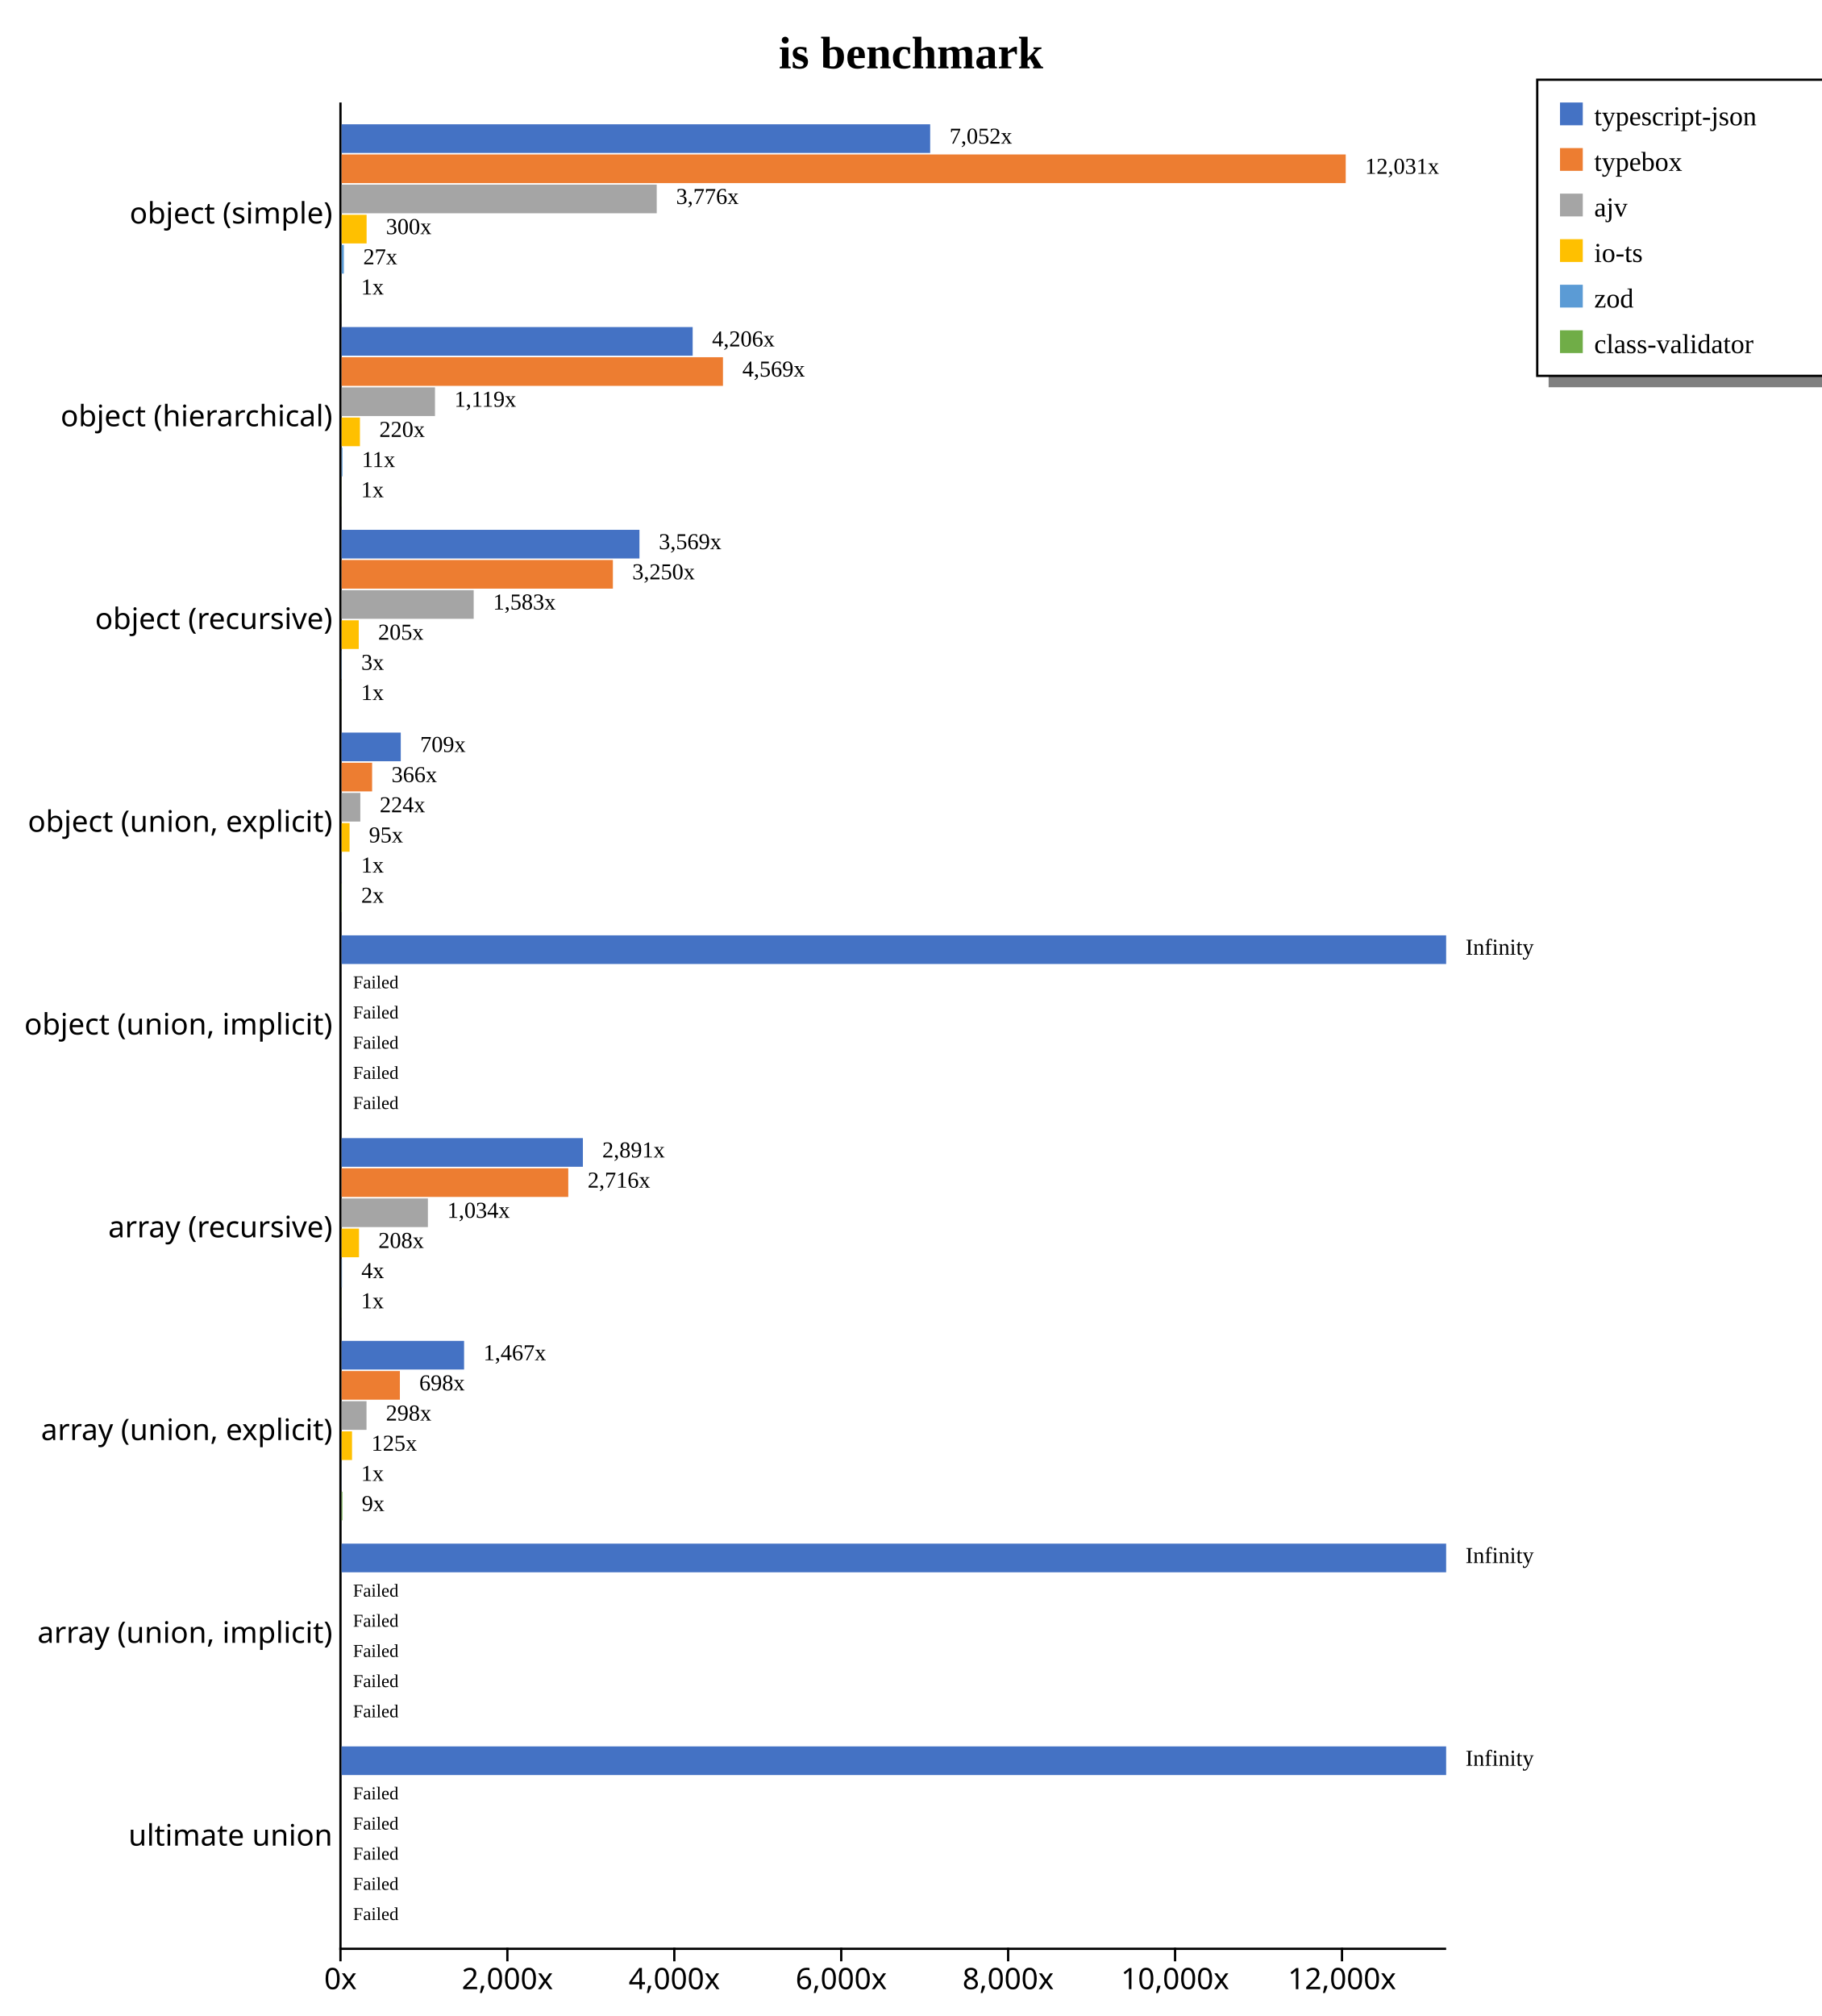
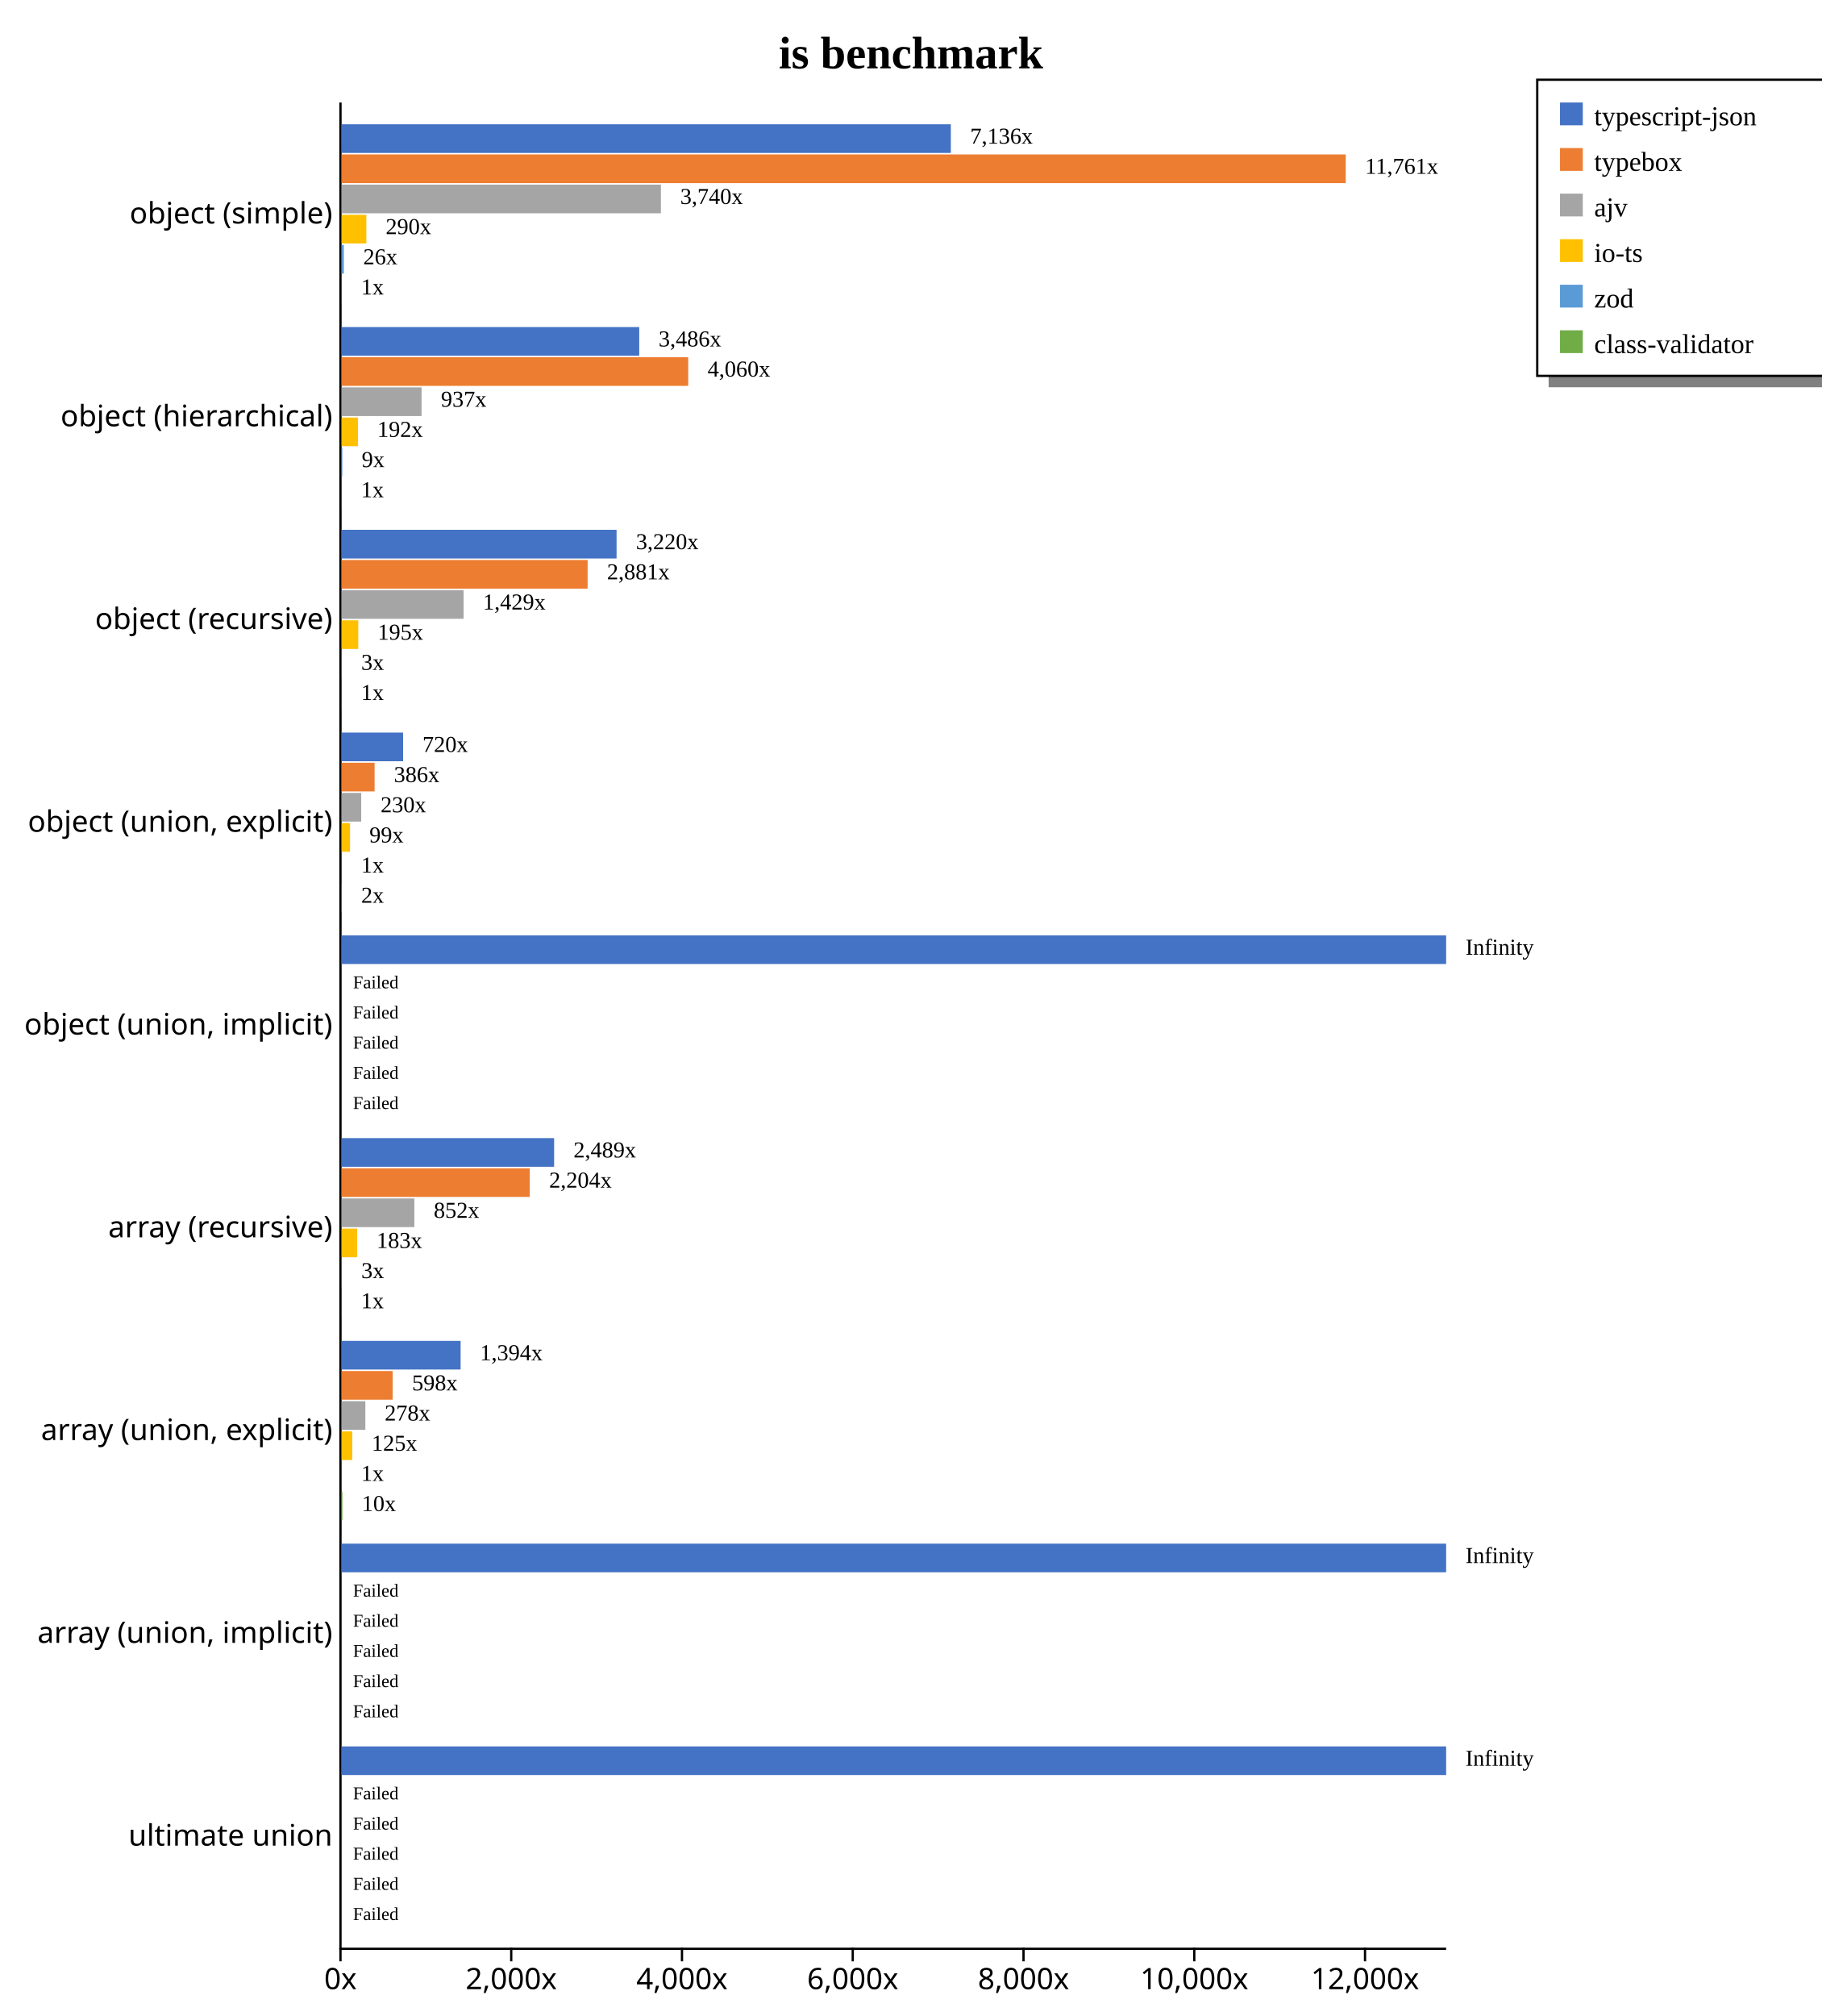
<svg xmlns="http://www.w3.org/2000/svg" width="800" height="885" style="background-color: white;">
  <g class="y axis" transform="translate(149,45)" fill="none" font-size="10" font-family="sans-serif" text-anchor="end" style="font-size: 13px;">
    <path class="domain" stroke="#000" d="M0,0.5H0.5V810.5H0" />
    <g class="tick" opacity="1" transform="translate(0,48.95604)" style="font-size: 13px;">
      <line stroke="#000" x2="0" />
      <text fill="#000" x="-3" dy="0.32em">object (simple)    </text>
    </g>
    <g class="tick" opacity="1" transform="translate(0,137.967)" style="font-size: 13px;">
      <line stroke="#000" x2="0" />
      <text fill="#000" x="-3" dy="0.32em">object (hierarchical)    </text>
    </g>
    <g class="tick" opacity="1" transform="translate(0,226.978)" style="font-size: 13px;">
      <line stroke="#000" x2="0" />
      <text fill="#000" x="-3" dy="0.32em">object (recursive)    </text>
    </g>
    <g class="tick" opacity="1" transform="translate(0,315.989)" style="font-size: 13px;">
      <line stroke="#000" x2="0" />
      <text fill="#000" x="-3" dy="0.32em">object (union, explicit)    </text>
    </g>
    <g class="tick" opacity="1" transform="translate(0,405)" style="font-size: 13px;">
      <line stroke="#000" x2="0" />
      <text fill="#000" x="-3" dy="0.32em">object (union, implicit)    </text>
    </g>
    <g class="tick" opacity="1" transform="translate(0,494.011)" style="font-size: 13px;">
      <line stroke="#000" x2="0" />
      <text fill="#000" x="-3" dy="0.32em">array (recursive)    </text>
    </g>
    <g class="tick" opacity="1" transform="translate(0,583.022)" style="font-size: 13px;">
      <line stroke="#000" x2="0" />
      <text fill="#000" x="-3" dy="0.32em">array (union, explicit)    </text>
    </g>
    <g class="tick" opacity="1" transform="translate(0,672.033)" style="font-size: 13px;">
      <line stroke="#000" x2="0" />
      <text fill="#000" x="-3" dy="0.32em">array (union, implicit)    </text>
    </g>
    <g class="tick" opacity="1" transform="translate(0,761.044)" style="font-size: 13px;">
      <line stroke="#000" x2="0" />
      <text fill="#000" x="-3" dy="0.32em">ultimate union    </text>
    </g>
  </g>
  <g class="x axis" transform="translate(149,855)" fill="none" font-size="10" font-family="sans-serif" text-anchor="middle" style="font-size: 13px;">
    <path class="domain" stroke="#000" d="M0.5,0V0.5H485.5V0" />
    <g class="tick" opacity="1" transform="translate(0.5,0)" style="font-size: 13px;">
      <line stroke="#000" y2="6" />
      <text fill="#000" y="9" dy="0.71em">0x</text>
    </g>
-     <g class="tick" opacity="1" transform="translate(73.79507,0)" style="font-size: 13px;">
+     <g class="tick" opacity="1" transform="translate(75.48028,0)" style="font-size: 13px;">
      <line stroke="#000" y2="6" />
      <text fill="#000" y="9" dy="0.71em">2,000x</text>
    </g>
-     <g class="tick" opacity="1" transform="translate(147.0901,0)" style="font-size: 13px;">
+     <g class="tick" opacity="1" transform="translate(150.4606,0)" style="font-size: 13px;">
      <line stroke="#000" y2="6" />
      <text fill="#000" y="9" dy="0.71em">4,000x</text>
    </g>
-     <g class="tick" opacity="1" transform="translate(220.3852,0)" style="font-size: 13px;">
+     <g class="tick" opacity="1" transform="translate(225.4408,0)" style="font-size: 13px;">
      <line stroke="#000" y2="6" />
      <text fill="#000" y="9" dy="0.71em">6,000x</text>
    </g>
-     <g class="tick" opacity="1" transform="translate(293.6803,0)" style="font-size: 13px;">
+     <g class="tick" opacity="1" transform="translate(300.4211,0)" style="font-size: 13px;">
      <line stroke="#000" y2="6" />
      <text fill="#000" y="9" dy="0.71em">8,000x</text>
    </g>
-     <g class="tick" opacity="1" transform="translate(366.9754,0)" style="font-size: 13px;">
+     <g class="tick" opacity="1" transform="translate(375.4014,0)" style="font-size: 13px;">
      <line stroke="#000" y2="6" />
      <text fill="#000" y="9" dy="0.71em">10,000x</text>
    </g>
-     <g class="tick" opacity="1" transform="translate(440.2704,0)" style="font-size: 13px;">
+     <g class="tick" opacity="1" transform="translate(450.3817,0)" style="font-size: 13px;">
      <line stroke="#000" y2="6" />
      <text fill="#000" y="9" dy="0.71em">12,000x</text>
    </g>
  </g>
  <text transform="translate(400, 30)" style="text-anchor: middle; font-size: 20px; font-weight: bold;">is benchmark</text>
  <rect x="680" y="165" width="200" height="5" fill="gray" />
  <rect x="675" y="35" width="200" height="130" fill="none" stroke="black" />
  <rect x="685" y="45" width="10" height="10" style="fill: #4472c4;" />
  <text x="700" y="55" style="font-size: 12px;">typescript-json</text>
  <rect x="685" y="65" width="10" height="10" style="fill: #ed7d31;" />
  <text x="700" y="75" style="font-size: 12px;">typebox</text>
  <rect x="685" y="85" width="10" height="10" style="fill: #a5a5a5;" />
  <text x="700" y="95" style="font-size: 12px;">ajv</text>
  <rect x="685" y="105" width="10" height="10" style="fill: #ffc000;" />
  <text x="700" y="115" style="font-size: 12px;">io-ts</text>
  <rect x="685" y="125" width="10" height="10" style="fill: #5b9bd5;" />
  <text x="700" y="135" style="font-size: 12px;">zod</text>
  <rect x="685" y="145" width="10" height="10" style="fill: #70ad47;" />
  <text x="700" y="155" style="font-size: 12px;">class-validator</text>
  <g style="font-size: 13px;">
    <g style="font-size: 13px;">
-       <rect x="150" y="54.563" width="258.439" height="12.579" fill="#4472c4" />
+       <rect x="150" y="54.563" width="267.512" height="12.579" fill="#4472c4" />
      <rect x="150" y="67.804" width="440.909" height="12.579" fill="#ed7d31" />
-       <rect x="150" y="81.046" width="138.371" height="12.579" fill="#a5a5a5" />
-       <rect x="150" y="94.287" width="10.979" height="12.579" fill="#ffc000" />
-       <rect x="150" y="107.528" width="0.981" height="12.579" fill="#5b9bd5" />
+       <rect x="150" y="81.046" width="140.203" height="12.579" fill="#a5a5a5" />
+       <rect x="150" y="94.287" width="10.856" height="12.579" fill="#ffc000" />
+       <rect x="150" y="107.528" width="0.987" height="12.579" fill="#5b9bd5" />
      <rect x="150" y="120.77" width="0.037" height="12.579" fill="#70ad47" />
-       <text class="label" x="416.939" y="63.063" font-size="10px">7,052x</text>
-       <text class="label" x="599.409" y="76.304" font-size="10px">12,031x</text>
-       <text class="label" x="296.871" y="89.546" font-size="10px">3,776x</text>
-       <text class="label" x="169.479" y="102.787" font-size="10px">300x</text>
-       <text class="label" x="159.481" y="116.028" font-size="10px">27x</text>
+       <text class="label" x="426.012" y="63.063" font-size="10px">7,136x</text>
+       <text class="label" x="599.409" y="76.304" font-size="10px">11,761x</text>
+       <text class="label" x="298.703" y="89.546" font-size="10px">3,740x</text>
+       <text class="label" x="169.356" y="102.787" font-size="10px">290x</text>
+       <text class="label" x="159.487" y="116.028" font-size="10px">26x</text>
      <text class="label" x="158.537" y="129.27" font-size="10px">1x</text>
-       <text class="label" x="413.439" y="64.563" font-size="8px" />
+       <text class="label" x="422.512" y="64.563" font-size="8px" />
      <text class="label" x="595.909" y="77.804" font-size="8px" />
-       <text class="label" x="293.371" y="91.046" font-size="8px" />
-       <text class="label" x="165.979" y="104.287" font-size="8px" />
-       <text class="label" x="155.981" y="117.528" font-size="8px" />
+       <text class="label" x="295.203" y="91.046" font-size="8px" />
+       <text class="label" x="165.856" y="104.287" font-size="8px" />
+       <text class="label" x="155.987" y="117.528" font-size="8px" />
      <text class="label" x="155.037" y="130.77" font-size="8px" />
    </g>
    <g style="font-size: 13px;">
-       <rect x="150" y="143.574" width="154.15" height="12.579" fill="#4472c4" />
-       <rect x="150" y="156.815" width="167.454" height="12.579" fill="#ed7d31" />
-       <rect x="150" y="170.057" width="41.004" height="12.579" fill="#a5a5a5" />
-       <rect x="150" y="183.298" width="8.05" height="12.579" fill="#ffc000" />
-       <rect x="150" y="196.539" width="0.385" height="12.579" fill="#5b9bd5" />
+       <rect x="150" y="143.574" width="130.688" height="12.579" fill="#4472c4" />
+       <rect x="150" y="156.815" width="152.197" height="12.579" fill="#ed7d31" />
+       <rect x="150" y="170.057" width="35.112" height="12.579" fill="#a5a5a5" />
+       <rect x="150" y="183.298" width="7.187" height="12.579" fill="#ffc000" />
+       <rect x="150" y="196.539" width="0.323" height="12.579" fill="#5b9bd5" />
      <rect x="150" y="209.781" width="0.037" height="12.579" fill="#70ad47" />
-       <text class="label" x="312.65" y="152.074" font-size="10px">4,206x</text>
-       <text class="label" x="325.954" y="165.315" font-size="10px">4,569x</text>
-       <text class="label" x="199.504" y="178.557" font-size="10px">1,119x</text>
-       <text class="label" x="166.55" y="191.798" font-size="10px">220x</text>
-       <text class="label" x="158.885" y="205.039" font-size="10px">11x</text>
+       <text class="label" x="289.188" y="152.074" font-size="10px">3,486x</text>
+       <text class="label" x="310.697" y="165.315" font-size="10px">4,060x</text>
+       <text class="label" x="193.612" y="178.557" font-size="10px">937x</text>
+       <text class="label" x="165.687" y="191.798" font-size="10px">192x</text>
+       <text class="label" x="158.823" y="205.039" font-size="10px">9x</text>
      <text class="label" x="158.537" y="218.281" font-size="10px">1x</text>
-       <text class="label" x="309.15" y="153.574" font-size="8px" />
-       <text class="label" x="322.454" y="166.815" font-size="8px" />
-       <text class="label" x="196.004" y="180.057" font-size="8px" />
-       <text class="label" x="163.05" y="193.298" font-size="8px" />
-       <text class="label" x="155.385" y="206.539" font-size="8px" />
+       <text class="label" x="285.688" y="153.574" font-size="8px" />
+       <text class="label" x="307.197" y="166.815" font-size="8px" />
+       <text class="label" x="190.112" y="180.057" font-size="8px" />
+       <text class="label" x="162.187" y="193.298" font-size="8px" />
+       <text class="label" x="155.323" y="206.539" font-size="8px" />
      <text class="label" x="155.037" y="219.781" font-size="8px" />
    </g>
    <g style="font-size: 13px;">
-       <rect x="150" y="232.585" width="130.783" height="12.579" fill="#4472c4" />
-       <rect x="150" y="245.826" width="119.121" height="12.579" fill="#ed7d31" />
-       <rect x="150" y="259.068" width="57.999" height="12.579" fill="#a5a5a5" />
-       <rect x="150" y="272.309" width="7.531" height="12.579" fill="#ffc000" />
-       <rect x="150" y="285.55" width="0.103" height="12.579" fill="#5b9bd5" />
+       <rect x="150" y="232.585" width="120.736" height="12.579" fill="#4472c4" />
+       <rect x="150" y="245.826" width="108.026" height="12.579" fill="#ed7d31" />
+       <rect x="150" y="259.068" width="53.557" height="12.579" fill="#a5a5a5" />
+       <rect x="150" y="272.309" width="7.315" height="12.579" fill="#ffc000" />
+       <rect x="150" y="285.55" width="0.095" height="12.579" fill="#5b9bd5" />
      <rect x="150" y="298.792" width="0.037" height="12.579" fill="#70ad47" />
-       <text class="label" x="289.283" y="241.085" font-size="10px">3,569x</text>
-       <text class="label" x="277.621" y="254.326" font-size="10px">3,250x</text>
-       <text class="label" x="216.499" y="267.568" font-size="10px">1,583x</text>
-       <text class="label" x="166.031" y="280.809" font-size="10px">205x</text>
-       <text class="label" x="158.603" y="294.05" font-size="10px">3x</text>
+       <text class="label" x="279.236" y="241.085" font-size="10px">3,220x</text>
+       <text class="label" x="266.526" y="254.326" font-size="10px">2,881x</text>
+       <text class="label" x="212.057" y="267.568" font-size="10px">1,429x</text>
+       <text class="label" x="165.815" y="280.809" font-size="10px">195x</text>
+       <text class="label" x="158.595" y="294.05" font-size="10px">3x</text>
      <text class="label" x="158.537" y="307.292" font-size="10px">1x</text>
-       <text class="label" x="285.783" y="242.585" font-size="8px" />
-       <text class="label" x="274.121" y="255.826" font-size="8px" />
-       <text class="label" x="212.999" y="269.068" font-size="8px" />
-       <text class="label" x="162.531" y="282.309" font-size="8px" />
-       <text class="label" x="155.103" y="295.55" font-size="8px" />
+       <text class="label" x="275.736" y="242.585" font-size="8px" />
+       <text class="label" x="263.026" y="255.826" font-size="8px" />
+       <text class="label" x="208.557" y="269.068" font-size="8px" />
+       <text class="label" x="162.315" y="282.309" font-size="8px" />
+       <text class="label" x="155.095" y="295.55" font-size="8px" />
      <text class="label" x="155.037" y="308.792" font-size="8px" />
    </g>
    <g style="font-size: 13px;">
-       <rect x="150" y="321.596" width="25.977" height="12.579" fill="#4472c4" />
-       <rect x="150" y="334.837" width="13.396" height="12.579" fill="#ed7d31" />
-       <rect x="150" y="348.079" width="8.212" height="12.579" fill="#a5a5a5" />
-       <rect x="150" y="361.32" width="3.492" height="12.579" fill="#ffc000" />
+       <rect x="150" y="321.596" width="27.004" height="12.579" fill="#4472c4" />
+       <rect x="150" y="334.837" width="14.479" height="12.579" fill="#ed7d31" />
+       <rect x="150" y="348.079" width="8.61" height="12.579" fill="#a5a5a5" />
+       <rect x="150" y="361.32" width="3.701" height="12.579" fill="#ffc000" />
      <rect x="150" y="374.561" width="0.037" height="12.579" fill="#5b9bd5" />
-       <rect x="150" y="387.803" width="0.084" height="12.579" fill="#70ad47" />
-       <text class="label" x="184.477" y="330.096" font-size="10px">709x</text>
-       <text class="label" x="171.896" y="343.337" font-size="10px">366x</text>
-       <text class="label" x="166.712" y="356.579" font-size="10px">224x</text>
-       <text class="label" x="161.992" y="369.82" font-size="10px">95x</text>
+       <rect x="150" y="387.803" width="0.09" height="12.579" fill="#70ad47" />
+       <text class="label" x="185.504" y="330.096" font-size="10px">720x</text>
+       <text class="label" x="172.979" y="343.337" font-size="10px">386x</text>
+       <text class="label" x="167.11" y="356.579" font-size="10px">230x</text>
+       <text class="label" x="162.201" y="369.82" font-size="10px">99x</text>
      <text class="label" x="158.537" y="383.061" font-size="10px">1x</text>
-       <text class="label" x="158.584" y="396.303" font-size="10px">2x</text>
-       <text class="label" x="180.977" y="331.596" font-size="8px" />
-       <text class="label" x="168.396" y="344.837" font-size="8px" />
-       <text class="label" x="163.212" y="358.079" font-size="8px" />
-       <text class="label" x="158.492" y="371.32" font-size="8px" />
+       <text class="label" x="158.59" y="396.303" font-size="10px">2x</text>
+       <text class="label" x="182.004" y="331.596" font-size="8px" />
+       <text class="label" x="169.479" y="344.837" font-size="8px" />
+       <text class="label" x="163.61" y="358.079" font-size="8px" />
+       <text class="label" x="158.701" y="371.32" font-size="8px" />
      <text class="label" x="155.037" y="384.561" font-size="8px" />
-       <text class="label" x="155.084" y="397.803" font-size="8px" />
+       <text class="label" x="155.09" y="397.803" font-size="8px" />
    </g>
    <g style="font-size: 13px;">
      <rect x="150" y="410.607" width="485" height="12.579" fill="#4472c4" />
      <rect x="150" y="423.848" width="0" height="12.579" fill="#ed7d31" />
      <rect x="150" y="437.09" width="0" height="12.579" fill="#a5a5a5" />
      <rect x="150" y="450.331" width="0" height="12.579" fill="#ffc000" />
      <rect x="150" y="463.572" width="0" height="12.579" fill="#5b9bd5" />
      <rect x="150" y="476.814" width="0" height="12.579" fill="#70ad47" />
      <text class="label" x="643.5" y="419.107" font-size="10px">Infinity</text>
      <text class="label" x="158.5" y="432.348" font-size="10px" />
      <text class="label" x="158.5" y="445.59" font-size="10px" />
      <text class="label" x="158.5" y="458.831" font-size="10px" />
      <text class="label" x="158.5" y="472.072" font-size="10px" />
      <text class="label" x="158.5" y="485.314" font-size="10px" />
      <text class="label" x="640" y="420.607" font-size="8px" />
      <text class="label" x="155" y="433.848" font-size="8px">Failed</text>
      <text class="label" x="155" y="447.09" font-size="8px">Failed</text>
      <text class="label" x="155" y="460.331" font-size="8px">Failed</text>
      <text class="label" x="155" y="473.572" font-size="8px">Failed</text>
      <text class="label" x="155" y="486.814" font-size="8px">Failed</text>
    </g>
    <g style="font-size: 13px;">
-       <rect x="150" y="499.618" width="105.947" height="12.579" fill="#4472c4" />
-       <rect x="150" y="512.859" width="99.526" height="12.579" fill="#ed7d31" />
-       <rect x="150" y="526.101" width="37.886" height="12.579" fill="#a5a5a5" />
-       <rect x="150" y="539.342" width="7.638" height="12.579" fill="#ffc000" />
-       <rect x="150" y="552.583" width="0.155" height="12.579" fill="#5b9bd5" />
+       <rect x="150" y="499.618" width="93.314" height="12.579" fill="#4472c4" />
+       <rect x="150" y="512.859" width="82.615" height="12.579" fill="#ed7d31" />
+       <rect x="150" y="526.101" width="31.948" height="12.579" fill="#a5a5a5" />
+       <rect x="150" y="539.342" width="6.849" height="12.579" fill="#ffc000" />
+       <rect x="150" y="552.583" width="0.128" height="12.579" fill="#5b9bd5" />
      <rect x="150" y="565.825" width="0.037" height="12.579" fill="#70ad47" />
-       <text class="label" x="264.447" y="508.118" font-size="10px">2,891x</text>
-       <text class="label" x="258.026" y="521.359" font-size="10px">2,716x</text>
-       <text class="label" x="196.386" y="534.601" font-size="10px">1,034x</text>
-       <text class="label" x="166.138" y="547.842" font-size="10px">208x</text>
-       <text class="label" x="158.655" y="561.083" font-size="10px">4x</text>
+       <text class="label" x="251.814" y="508.118" font-size="10px">2,489x</text>
+       <text class="label" x="241.115" y="521.359" font-size="10px">2,204x</text>
+       <text class="label" x="190.448" y="534.601" font-size="10px">852x</text>
+       <text class="label" x="165.349" y="547.842" font-size="10px">183x</text>
+       <text class="label" x="158.628" y="561.083" font-size="10px">3x</text>
      <text class="label" x="158.537" y="574.325" font-size="10px">1x</text>
-       <text class="label" x="260.947" y="509.618" font-size="8px" />
-       <text class="label" x="254.526" y="522.859" font-size="8px" />
-       <text class="label" x="192.886" y="536.101" font-size="8px" />
-       <text class="label" x="162.638" y="549.342" font-size="8px" />
-       <text class="label" x="155.155" y="562.583" font-size="8px" />
+       <text class="label" x="248.314" y="509.618" font-size="8px" />
+       <text class="label" x="237.615" y="522.859" font-size="8px" />
+       <text class="label" x="186.948" y="536.101" font-size="8px" />
+       <text class="label" x="161.849" y="549.342" font-size="8px" />
+       <text class="label" x="155.128" y="562.583" font-size="8px" />
      <text class="label" x="155.037" y="575.825" font-size="8px" />
    </g>
    <g style="font-size: 13px;">
-       <rect x="150" y="588.629" width="53.776" height="12.579" fill="#4472c4" />
-       <rect x="150" y="601.87" width="25.59" height="12.579" fill="#ed7d31" />
-       <rect x="150" y="615.112" width="10.934" height="12.579" fill="#a5a5a5" />
-       <rect x="150" y="628.353" width="4.574" height="12.579" fill="#ffc000" />
+       <rect x="150" y="588.629" width="52.25" height="12.579" fill="#4472c4" />
+       <rect x="150" y="601.87" width="22.427" height="12.579" fill="#ed7d31" />
+       <rect x="150" y="615.112" width="10.419" height="12.579" fill="#a5a5a5" />
+       <rect x="150" y="628.353" width="4.688" height="12.579" fill="#ffc000" />
      <rect x="150" y="641.594" width="0.037" height="12.579" fill="#5b9bd5" />
-       <rect x="150" y="654.836" width="0.345" height="12.579" fill="#70ad47" />
-       <text class="label" x="212.276" y="597.129" font-size="10px">1,467x</text>
-       <text class="label" x="184.09" y="610.37" font-size="10px">698x</text>
-       <text class="label" x="169.434" y="623.612" font-size="10px">298x</text>
-       <text class="label" x="163.074" y="636.853" font-size="10px">125x</text>
+       <rect x="150" y="654.836" width="0.361" height="12.579" fill="#70ad47" />
+       <text class="label" x="210.75" y="597.129" font-size="10px">1,394x</text>
+       <text class="label" x="180.927" y="610.37" font-size="10px">598x</text>
+       <text class="label" x="168.919" y="623.612" font-size="10px">278x</text>
+       <text class="label" x="163.188" y="636.853" font-size="10px">125x</text>
      <text class="label" x="158.537" y="650.094" font-size="10px">1x</text>
-       <text class="label" x="158.845" y="663.336" font-size="10px">9x</text>
-       <text class="label" x="208.776" y="598.629" font-size="8px" />
-       <text class="label" x="180.59" y="611.87" font-size="8px" />
-       <text class="label" x="165.934" y="625.112" font-size="8px" />
-       <text class="label" x="159.574" y="638.353" font-size="8px" />
+       <text class="label" x="158.861" y="663.336" font-size="10px">10x</text>
+       <text class="label" x="207.25" y="598.629" font-size="8px" />
+       <text class="label" x="177.427" y="611.87" font-size="8px" />
+       <text class="label" x="165.419" y="625.112" font-size="8px" />
+       <text class="label" x="159.688" y="638.353" font-size="8px" />
      <text class="label" x="155.037" y="651.594" font-size="8px" />
-       <text class="label" x="155.345" y="664.836" font-size="8px" />
+       <text class="label" x="155.361" y="664.836" font-size="8px" />
    </g>
    <g style="font-size: 13px;">
      <rect x="150" y="677.64" width="485" height="12.579" fill="#4472c4" />
      <rect x="150" y="690.881" width="0" height="12.579" fill="#ed7d31" />
      <rect x="150" y="704.123" width="0" height="12.579" fill="#a5a5a5" />
      <rect x="150" y="717.364" width="0" height="12.579" fill="#ffc000" />
      <rect x="150" y="730.605" width="0" height="12.579" fill="#5b9bd5" />
      <rect x="150" y="743.847" width="0" height="12.579" fill="#70ad47" />
      <text class="label" x="643.5" y="686.14" font-size="10px">Infinity</text>
      <text class="label" x="158.5" y="699.381" font-size="10px" />
      <text class="label" x="158.5" y="712.623" font-size="10px" />
      <text class="label" x="158.5" y="725.864" font-size="10px" />
      <text class="label" x="158.5" y="739.105" font-size="10px" />
      <text class="label" x="158.5" y="752.347" font-size="10px" />
      <text class="label" x="640" y="687.64" font-size="8px" />
      <text class="label" x="155" y="700.881" font-size="8px">Failed</text>
      <text class="label" x="155" y="714.123" font-size="8px">Failed</text>
      <text class="label" x="155" y="727.364" font-size="8px">Failed</text>
      <text class="label" x="155" y="740.605" font-size="8px">Failed</text>
      <text class="label" x="155" y="753.847" font-size="8px">Failed</text>
    </g>
    <g style="font-size: 13px;">
      <rect x="150" y="766.651" width="485" height="12.579" fill="#4472c4" />
      <rect x="150" y="779.892" width="0" height="12.579" fill="#ed7d31" />
      <rect x="150" y="793.134" width="0" height="12.579" fill="#a5a5a5" />
      <rect x="150" y="806.375" width="0" height="12.579" fill="#ffc000" />
      <rect x="150" y="819.616" width="0" height="12.579" fill="#5b9bd5" />
      <rect x="150" y="832.858" width="0" height="12.579" fill="#70ad47" />
      <text class="label" x="643.5" y="775.151" font-size="10px">Infinity</text>
      <text class="label" x="158.5" y="788.392" font-size="10px" />
      <text class="label" x="158.5" y="801.634" font-size="10px" />
      <text class="label" x="158.5" y="814.875" font-size="10px" />
      <text class="label" x="158.5" y="828.116" font-size="10px" />
      <text class="label" x="158.5" y="841.358" font-size="10px" />
      <text class="label" x="640" y="776.651" font-size="8px" />
      <text class="label" x="155" y="789.892" font-size="8px">Failed</text>
      <text class="label" x="155" y="803.134" font-size="8px">Failed</text>
      <text class="label" x="155" y="816.375" font-size="8px">Failed</text>
      <text class="label" x="155" y="829.616" font-size="8px">Failed</text>
      <text class="label" x="155" y="842.858" font-size="8px">Failed</text>
    </g>
  </g>
</svg>
